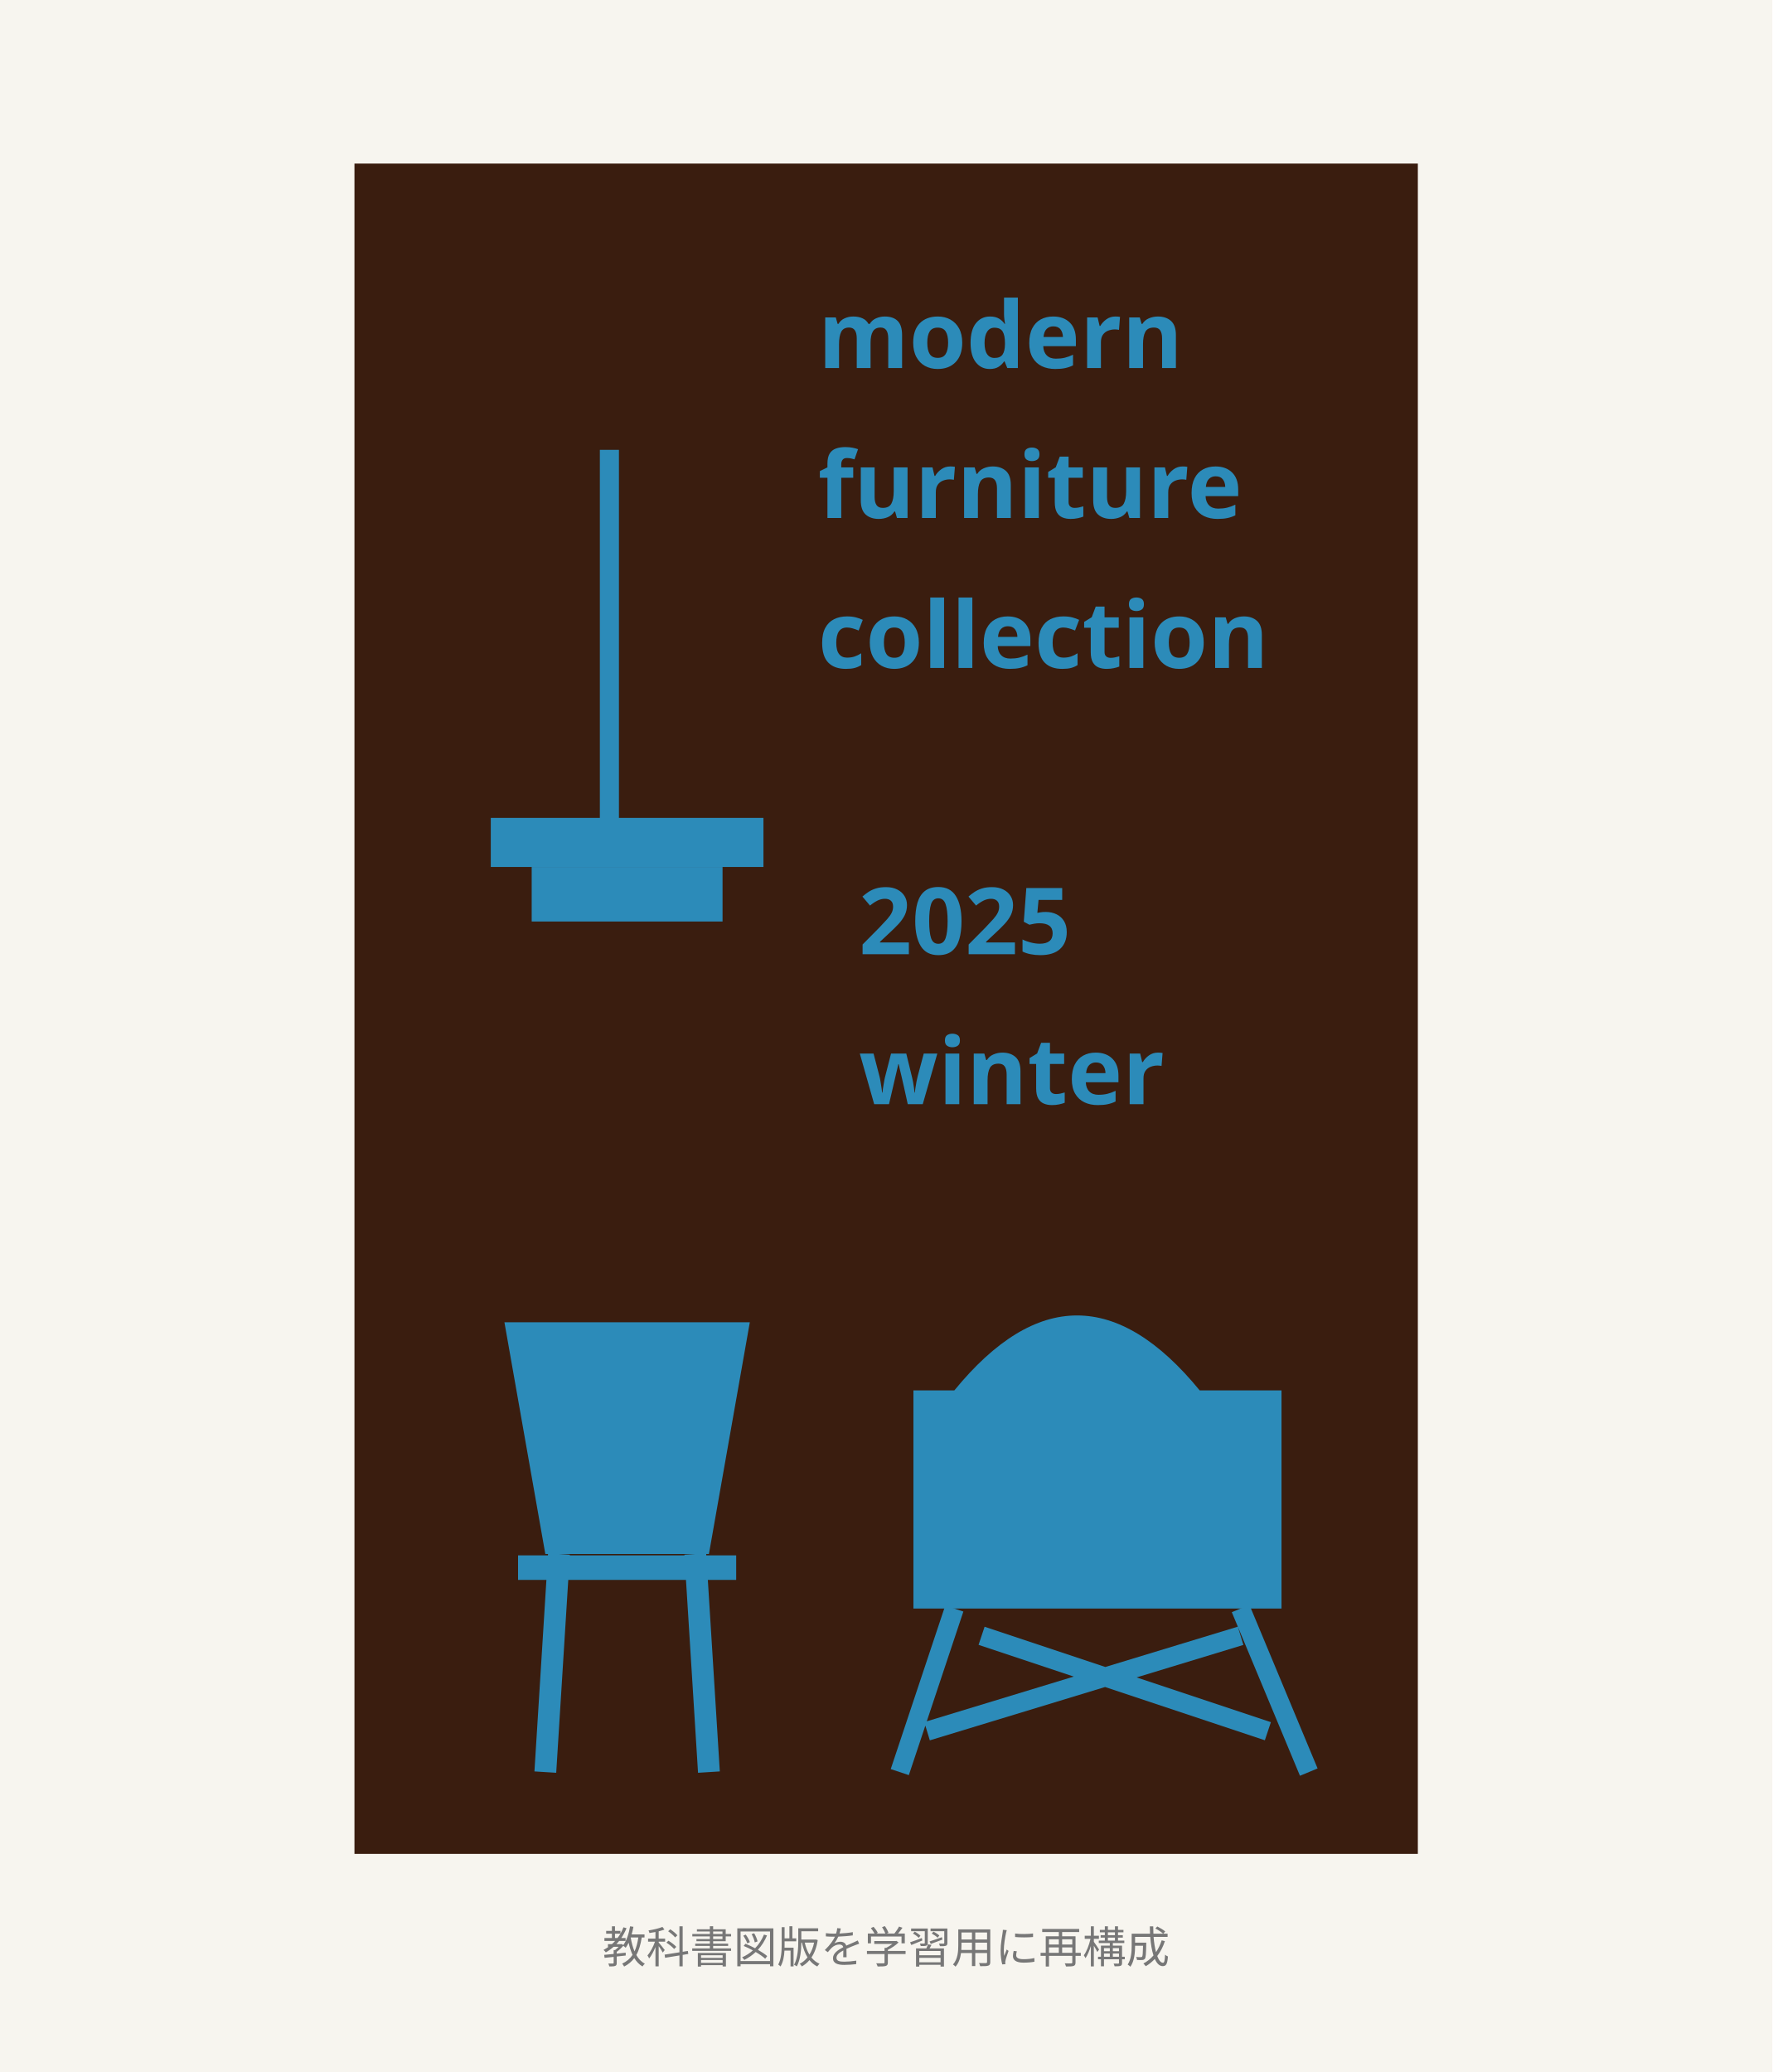
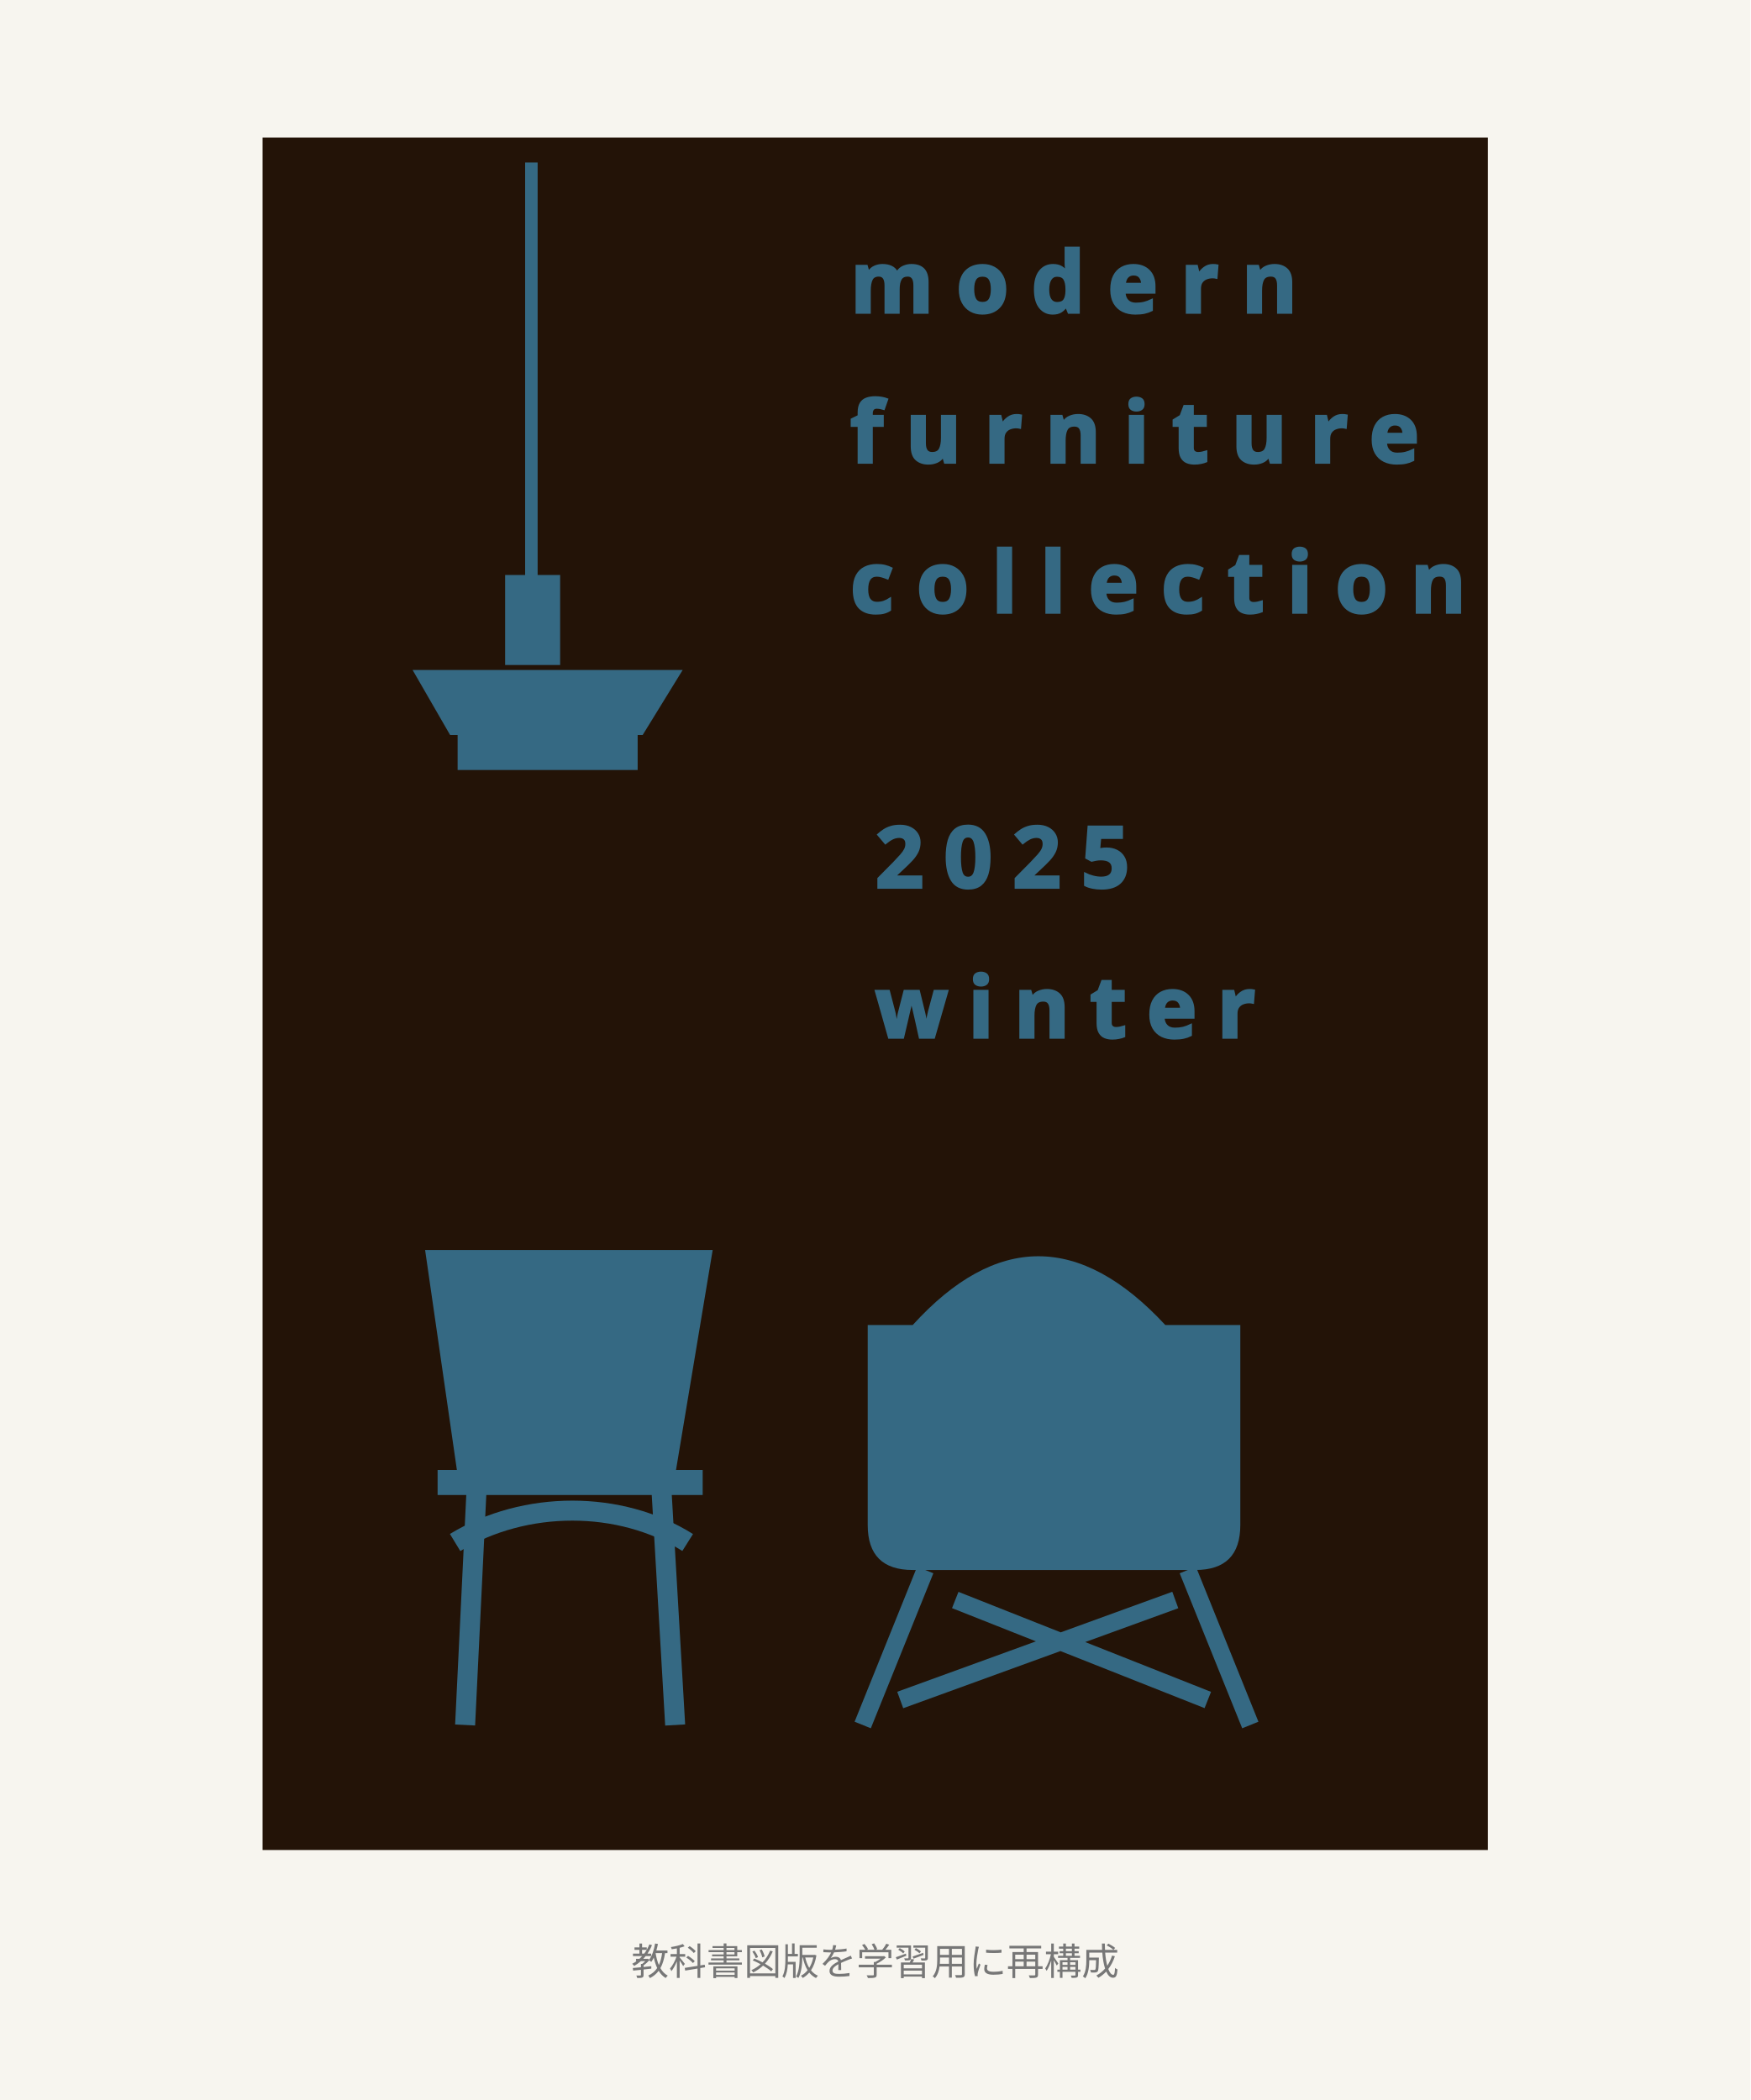
- <svg xmlns="http://www.w3.org/2000/svg" viewBox="0 0 650 760">
-   <rect width="650" height="760" fill="#f7f5ef" />
-   <rect x="130" y="60" width="390" height="620" fill="#3a1d0f" />
-   <g fill="#2c8bb9" font-family="sans-serif" font-weight="700">
-     <text x="300" y="135" font-size="34">modern</text>
-     <text x="300" y="190" font-size="34">furniture</text>
-     <text x="300" y="245" font-size="34">collection</text>
-     <text x="315" y="350" font-size="34">2025</text>
-     <text x="315" y="405" font-size="34">winter</text>
-     <rect x="220" y="165" width="7" height="140" />
-     <rect x="180" y="300" width="100" height="18" />
-     <rect x="195" y="318" width="70" height="20" />
-     <path d="M185 485H275L260 570H200Z" />
-     <path d="M190 575H270" stroke="#2c8bb9" stroke-width="9" />
-     <path d="M205 570L200 650M255 570L260 650" stroke="#2c8bb9" stroke-width="8" />
-     <path d="M350 510Q395 455 440 510H470V590H335V510Z" />
-     <path d="M350 590L330 650M455 590L480 650M360 600L465 635M455 600L340 635" stroke="#2c8bb9" stroke-width="7" fill="none" />
+ <svg xmlns="http://www.w3.org/2000/svg" viewBox="0 0 700 840" role="img" aria-label="2025年度冬期 問題17 図1の家具ポスター学習用再構成">
+   <rect width="700" height="840" fill="#f7f5ef" />
+   <rect x="105" y="55" width="490" height="685" fill="#231307" />
+   <g fill="#356983" stroke="#356983" font-family="sans-serif" font-weight="700">
+     <text x="340" y="125" font-size="34" letter-spacing="9">modern</text>
+     <text x="340" y="185" font-size="34" letter-spacing="9">furniture</text>
+     <text x="340" y="245" font-size="34" letter-spacing="9">collection</text>
+     <text x="350" y="355" font-size="34" letter-spacing="8">2025</text>
+     <text x="350" y="415" font-size="34" letter-spacing="8">winter</text>
+     <rect x="210" y="65" width="5" height="170" stroke="none" />
+     <rect x="202" y="230" width="22" height="36" stroke="none" />
+     <path d="M165 268H273L257 294H180Z" stroke="none" />
+     <rect x="183" y="294" width="72" height="14" stroke="none" />
+     <path d="M170 500H285L270 590H183Z" stroke="none" />
+     <path d="M175 593H281" fill="none" stroke-width="10" />
+     <path d="M191 587L186 690M264 587L270 690" fill="none" stroke-width="8" />
+     <path d="M182 617C210 600 248 600 275 617" fill="none" stroke-width="8" />
+     <path d="M365 530Q415 475 466 530H496V610Q496 628 478 628H365Q347 628 347 610V530Z" stroke="none" />
+     <path d="M370 628L345 690M475 628L500 690M382 640L483 680M470 640L360 680" fill="none" stroke-width="7" />
  </g>
-   <text x="325" y="720" text-anchor="middle" font-family="sans-serif" font-size="16" fill="#777">教科書図版を学習用に再構成</text>
+   <text x="350" y="790" text-anchor="middle" font-family="sans-serif" font-size="15" fill="#777">教科書図版を学習用に再構成</text>
</svg>
